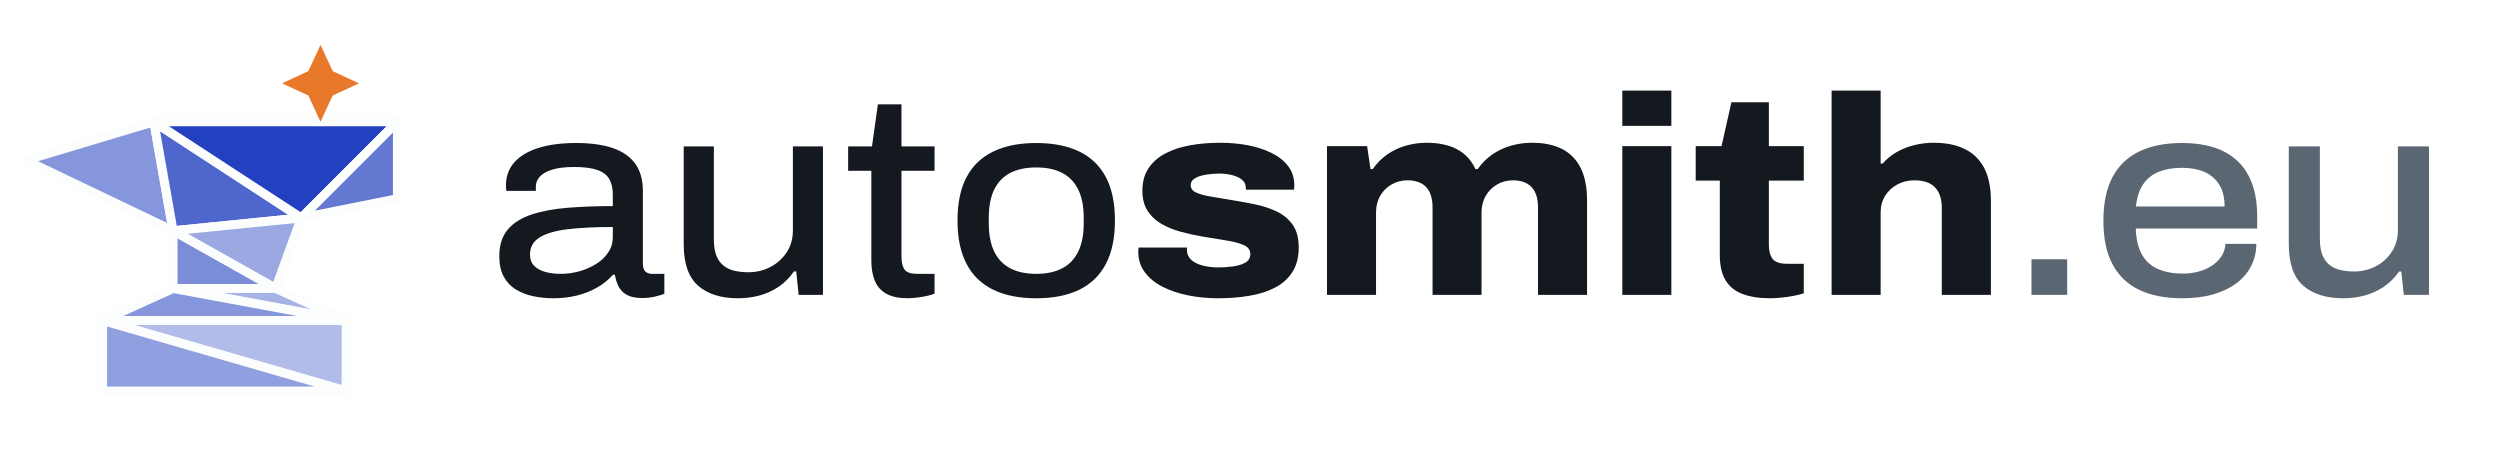
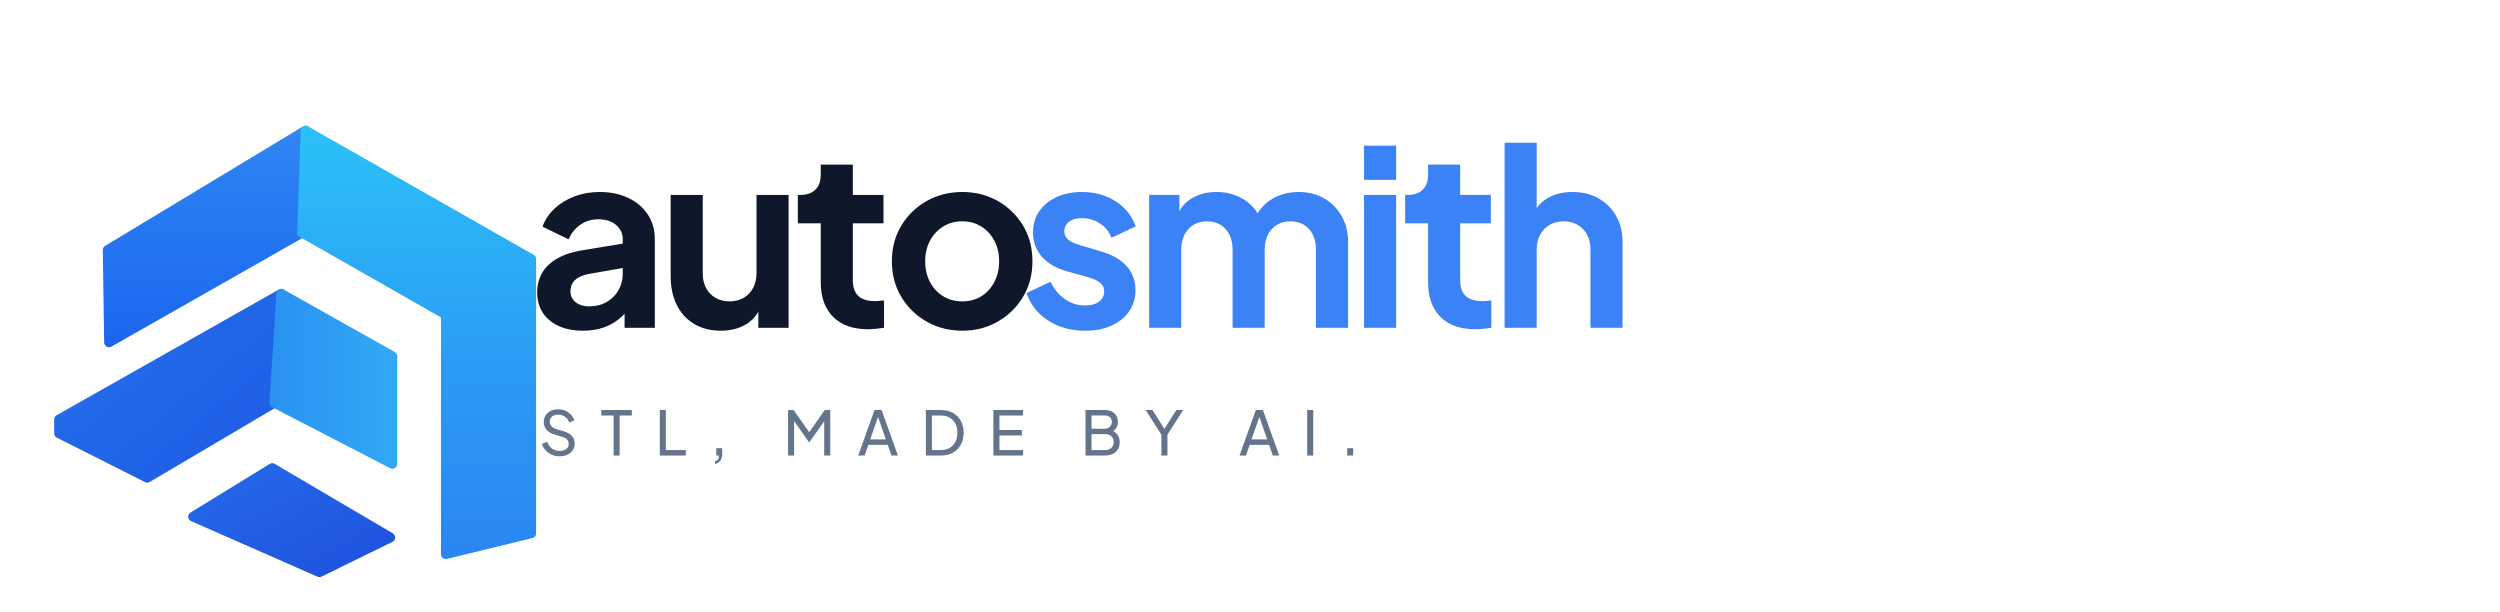
- <svg xmlns="http://www.w3.org/2000/svg" viewBox="0 0 390 72" role="img" aria-label="autosmith.eu">
-   <g transform="translate(2 8) scale(1)" stroke-width="2" stroke-linejoin="round">
-     <g transform="scale(1.0) translate(0 0)">
-       <path d="M2 17 22 11 25 28Z" fill="#2340c0" fill-opacity="0.55" stroke="#fcfdfd" stroke-width="1.4" stroke-linejoin="round" />
-       <path d="M22 11 25 28 45 26Z" fill="#2340c0" fill-opacity="0.8" stroke="#fcfdfd" stroke-width="1.4" stroke-linejoin="round" />
-       <path d="M22 11 60 11 45 26Z" fill="#2340c0" fill-opacity="1" stroke="#fcfdfd" stroke-width="1.4" stroke-linejoin="round" />
-       <path d="M60 11 60 23 45 26Z" fill="#2340c0" fill-opacity="0.7" stroke="#fcfdfd" stroke-width="1.4" stroke-linejoin="round" />
-       <path d="M25 28 45 26 41 37Z" fill="#2340c0" fill-opacity="0.45" stroke="#fcfdfd" stroke-width="1.4" stroke-linejoin="round" />
-       <path d="M25 28 41 37 25 37Z" fill="#2340c0" fill-opacity="0.6" stroke="#fcfdfd" stroke-width="1.4" stroke-linejoin="round" />
-       <path d="M25 37 41 37 52 42Z" fill="#2340c0" fill-opacity="0.4" stroke="#fcfdfd" stroke-width="1.4" stroke-linejoin="round" />
-       <path d="M25 37 52 42 14 42Z" fill="#2340c0" fill-opacity="0.55" stroke="#fcfdfd" stroke-width="1.4" stroke-linejoin="round" />
-       <path d="M14 42 52 42 52 53Z" fill="#2340c0" fill-opacity="0.35" stroke="#fcfdfd" stroke-width="1.4" stroke-linejoin="round" />
-       <path d="M14 42 52 53 14 53Z" fill="#2340c0" fill-opacity="0.5" stroke="#fcfdfd" stroke-width="1.4" stroke-linejoin="round" />
-       <path d="M48 -1 49.9 3.1 54 5 49.9 6.9 48 11 46.1 6.9 42 5 46.1 3.1Z" fill="#e8782a" />
-     </g>
+ <svg xmlns="http://www.w3.org/2000/svg" viewBox="0 0 900 220" role="img" aria-label="autosmith. STL, made by AI.">
+   <defs>
+     <linearGradient id="ma" x1="0" y1="0" x2="0" y2="1">
+       <stop offset="0" stop-color="#2F86F5" />
+       <stop offset="1" stop-color="#1C66EE" />
+     </linearGradient>
+     <linearGradient id="mb" x1="0" y1="0" x2="0" y2="1">
+       <stop offset="0" stop-color="#2BC0F8" />
+       <stop offset=".55" stop-color="#2B9CF4" />
+       <stop offset="1" stop-color="#2A86F2" />
+     </linearGradient>
+     <linearGradient id="mc" x1="0" y1="0" x2="1" y2="1">
+       <stop offset="0" stop-color="#2670EC" />
+       <stop offset="1" stop-color="#1D5BE4" />
+     </linearGradient>
+     <linearGradient id="md" x1="0" y1="0" x2="1" y2="0">
+       <stop offset="0" stop-color="#2A93F2" />
+       <stop offset="1" stop-color="#32A8F5" />
+     </linearGradient>
+     <linearGradient id="me" x1="0" y1="0" x2="1" y2="1">
+       <stop offset="0" stop-color="#2569EA" />
+       <stop offset="1" stop-color="#1F52DD" />
+     </linearGradient>
+   </defs>
+   <g transform="translate(7.5 37) scale(.25)">
+     <path d="M410 40 125 212 127 345 405 187Z" fill="url(#ma)" stroke="url(#ma)" stroke-width="14" stroke-linejoin="round" />
+     <path d="M410 40 735 225 735 620 612 650 612 305 405 187Z" fill="url(#mb)" stroke="url(#mb)" stroke-width="14" stroke-linejoin="round" />
+     <path d="M55 456 375 275 365 432 182 540 55 476Z" fill="url(#mc)" stroke="url(#mc)" stroke-width="14" stroke-linejoin="round" />
+     <path d="M375 275 535 365 535 520 365 432Z" fill="url(#md)" stroke="url(#md)" stroke-width="14" stroke-linejoin="round" />
+     <path d="M248 596 362 526 532 626 430 676Z" fill="url(#me)" stroke="url(#me)" stroke-width="14" stroke-linejoin="round" />
  </g>
-   <g transform="translate(76 46)">
-     <path fill="#14181f" d="M10.3 0.53Q8.74 0.53 7.24 0.22Q5.74 -0.09 4.52 -0.81Q3.31 -1.54 2.6 -2.81Q1.89 -4.09 1.89 -6.03Q1.89 -8.63 3.21 -10.19Q4.54 -11.75 6.94 -12.54Q9.34 -13.33 12.58 -13.59Q15.81 -13.85 19.6 -13.85V-15.65Q19.6 -17.13 19.04 -18.08Q18.48 -19.03 17.17 -19.49Q15.86 -19.95 13.54 -19.95Q11.47 -19.95 10.15 -19.54Q8.83 -19.13 8.21 -18.44Q7.59 -17.75 7.59 -16.89V-16.22H2.99Q2.95 -16.42 2.94 -16.63Q2.93 -16.83 2.93 -17.11Q2.93 -19.19 4.22 -20.66Q5.51 -22.13 7.96 -22.91Q10.4 -23.69 13.86 -23.69Q17.31 -23.69 19.63 -22.89Q21.94 -22.09 23.11 -20.44Q24.29 -18.8 24.29 -16.21V-4.89Q24.29 -4.03 24.66 -3.66Q25.04 -3.28 25.75 -3.28H27.64V-0.17Q27.09 0.05 26.17 0.27Q25.26 0.49 24.17 0.49Q22.7 0.49 21.83 0.02Q20.96 -0.44 20.52 -1.27Q20.09 -2.1 19.93 -3.14H19.62Q18.63 -2 17.19 -1.17Q15.75 -0.34 14.01 0.1Q12.26 0.53 10.3 0.53ZM11.45 -3.28Q12.94 -3.28 14.39 -3.68Q15.84 -4.09 17.01 -4.83Q18.19 -5.57 18.89 -6.63Q19.6 -7.69 19.6 -8.99V-10.59Q15.45 -10.59 12.56 -10.24Q9.67 -9.89 8.18 -8.96Q6.68 -8.03 6.68 -6.28Q6.68 -5.2 7.32 -4.54Q7.97 -3.88 9.06 -3.58Q10.15 -3.28 11.45 -3.28Z M39.15 0.53Q35.15 0.53 32.91 -1.43Q30.66 -3.39 30.66 -7.9V-23.16H35.36V-8.69Q35.36 -7.14 35.75 -6.14Q36.14 -5.14 36.86 -4.57Q37.58 -3.99 38.58 -3.76Q39.58 -3.53 40.78 -3.53Q42.59 -3.53 44.16 -4.34Q45.73 -5.15 46.71 -6.62Q47.69 -8.09 47.69 -10.06V-23.16H52.38V0H48.59L48.21 -3.66H47.86Q46.81 -2.15 45.42 -1.23Q44.03 -0.31 42.43 0.11Q40.84 0.53 39.15 0.53Z M65.58 0.52Q63.52 0.52 62.28 -0.17Q61.03 -0.86 60.48 -2.18Q59.93 -3.5 59.93 -5.38V-19.35H56.31V-23.16H60.03L60.95 -29.72H64.63V-23.16H69.79V-19.35H64.63V-5.97Q64.63 -4.63 65.11 -3.95Q65.59 -3.28 67.09 -3.28H69.79V-0.18Q69.27 0.03 68.53 0.18Q67.78 0.34 67 0.43Q66.22 0.52 65.58 0.52Z M85.65 0.53Q81.69 0.53 78.95 -0.8Q76.2 -2.14 74.78 -4.83Q73.37 -7.53 73.37 -11.59Q73.37 -15.69 74.78 -18.36Q76.2 -21.04 78.95 -22.36Q81.69 -23.69 85.65 -23.69Q89.64 -23.69 92.37 -22.36Q95.1 -21.04 96.52 -18.36Q97.93 -15.69 97.93 -11.59Q97.93 -7.53 96.52 -4.83Q95.1 -2.14 92.37 -0.8Q89.64 0.53 85.65 0.53ZM85.65 -3.28Q88.03 -3.28 89.68 -4.13Q91.33 -4.98 92.19 -6.73Q93.06 -8.49 93.06 -11.16V-12.01Q93.06 -14.72 92.19 -16.45Q91.33 -18.19 89.68 -19.04Q88.03 -19.88 85.65 -19.88Q83.28 -19.88 81.63 -19.04Q79.97 -18.19 79.11 -16.45Q78.25 -14.72 78.25 -12.01V-11.16Q78.25 -8.49 79.11 -6.73Q79.97 -4.98 81.63 -4.13Q83.28 -3.28 85.65 -3.28Z" />
-     <path fill="#14181f" d="M114.03 0.53Q111.59 0.53 109.36 0.08Q107.12 -0.37 105.37 -1.26Q103.62 -2.15 102.6 -3.52Q101.57 -4.88 101.57 -6.74Q101.57 -6.91 101.58 -7.07Q101.59 -7.24 101.63 -7.39H109.19Q109.17 -7.28 109.16 -7.16Q109.16 -7.05 109.16 -6.96Q109.19 -6.02 109.88 -5.42Q110.56 -4.83 111.68 -4.56Q112.79 -4.28 114.09 -4.28Q115.14 -4.28 116.29 -4.43Q117.45 -4.58 118.25 -5.02Q119.05 -5.47 119.05 -6.37Q119.05 -7.32 118.02 -7.77Q117 -8.22 115.29 -8.49Q113.59 -8.76 111.52 -9.11Q109.77 -9.41 108.11 -9.87Q106.46 -10.33 105.13 -11.11Q103.8 -11.89 103.01 -13.13Q102.21 -14.38 102.21 -16.25Q102.21 -18.31 103.16 -19.74Q104.1 -21.17 105.77 -22.05Q107.43 -22.93 109.63 -23.33Q111.84 -23.73 114.36 -23.73Q116.61 -23.73 118.68 -23.34Q120.74 -22.94 122.38 -22.13Q124.01 -21.32 124.96 -20.07Q125.91 -18.81 125.91 -17.11Q125.91 -16.93 125.9 -16.72Q125.89 -16.5 125.86 -16.41H118.35V-16.71Q118.35 -17.45 117.78 -17.94Q117.2 -18.42 116.26 -18.67Q115.33 -18.92 114.21 -18.92Q113.67 -18.92 112.9 -18.85Q112.14 -18.79 111.42 -18.6Q110.7 -18.41 110.23 -18.06Q109.75 -17.71 109.75 -17.11Q109.75 -16.36 110.57 -15.98Q111.4 -15.59 112.75 -15.36Q114.11 -15.13 115.72 -14.86Q117.59 -14.56 119.51 -14.18Q121.43 -13.81 123.04 -13.07Q124.64 -12.34 125.62 -10.99Q126.6 -9.64 126.6 -7.39Q126.6 -5.14 125.64 -3.61Q124.68 -2.07 122.97 -1.17Q121.26 -0.26 118.97 0.13Q116.68 0.53 114.03 0.53Z M131.01 0V-23.2H137.27L137.8 -19.63H138.15Q139.13 -21.03 140.46 -21.94Q141.79 -22.85 143.36 -23.29Q144.93 -23.73 146.55 -23.73Q149.37 -23.73 151.29 -22.72Q153.21 -21.7 154.16 -19.63H154.52Q155.52 -21.03 156.85 -21.94Q158.19 -22.85 159.77 -23.29Q161.35 -23.73 162.98 -23.73Q165.79 -23.73 167.7 -22.75Q169.61 -21.76 170.6 -19.77Q171.58 -17.77 171.58 -14.75V0H163.93V-13.65Q163.93 -14.71 163.67 -15.51Q163.41 -16.31 162.91 -16.83Q162.42 -17.35 161.68 -17.61Q160.95 -17.87 160.04 -17.87Q158.66 -17.87 157.54 -17.22Q156.42 -16.57 155.77 -15.45Q155.12 -14.33 155.12 -12.86V0H147.48V-13.65Q147.48 -14.71 147.22 -15.51Q146.96 -16.31 146.46 -16.83Q145.97 -17.35 145.24 -17.61Q144.5 -17.87 143.58 -17.87Q142.2 -17.87 141.08 -17.22Q139.96 -16.57 139.31 -15.45Q138.66 -14.33 138.66 -12.86V0Z M177.08 -26.36V-31.87H184.73V-26.36ZM177.08 0V-23.2H184.73V0Z M200.14 0.53Q197.57 0.53 195.81 -0.15Q194.06 -0.82 193.17 -2.3Q192.29 -3.79 192.29 -6.19V-17.83H188.53V-23.2H192.56L194.1 -30.05H199.94V-23.2H205.39V-17.83H199.94V-7.82Q199.94 -6.37 200.53 -5.61Q201.12 -4.85 202.82 -4.85H205.39V-0.24Q204.79 -0.04 203.83 0.15Q202.87 0.33 201.88 0.43Q200.89 0.53 200.14 0.53Z M209.73 0V-31.87H217.38V-20.49H217.7Q218.67 -21.6 219.94 -22.31Q221.21 -23.02 222.67 -23.37Q224.13 -23.73 225.64 -23.73Q228.56 -23.73 230.55 -22.73Q232.53 -21.74 233.56 -19.74Q234.58 -17.73 234.58 -14.69V0H226.92V-13.62Q226.92 -14.69 226.63 -15.49Q226.35 -16.29 225.81 -16.82Q225.28 -17.35 224.49 -17.61Q223.69 -17.87 222.66 -17.87Q221.17 -17.87 219.98 -17.22Q218.78 -16.57 218.08 -15.45Q217.38 -14.33 217.38 -12.86V0Z" />
-     <path fill="#5b6673" d="M240.91 0V-5.55H246.48V0Z M264.43 0.53Q260.49 0.53 257.75 -0.77Q255 -2.07 253.56 -4.76Q252.13 -7.45 252.13 -11.57Q252.13 -15.68 253.54 -18.36Q254.96 -21.04 257.71 -22.37Q260.45 -23.69 264.4 -23.69Q268.29 -23.69 270.9 -22.38Q273.51 -21.06 274.81 -18.53Q276.12 -16 276.12 -12.28V-10.35H257.18Q257.26 -7.88 258.13 -6.31Q259.01 -4.75 260.64 -4.04Q262.26 -3.32 264.56 -3.32Q265.87 -3.32 267.04 -3.65Q268.2 -3.98 269.1 -4.58Q270.01 -5.18 270.56 -6.04Q271.11 -6.9 271.17 -7.96H275.99Q275.98 -6.12 275.21 -4.56Q274.44 -3.01 272.96 -1.87Q271.48 -0.74 269.33 -0.1Q267.18 0.53 264.43 0.53ZM257.21 -13.79H271.04Q271.04 -15.45 270.52 -16.6Q270 -17.74 269.09 -18.46Q268.18 -19.18 266.97 -19.5Q265.77 -19.82 264.37 -19.82Q262.27 -19.82 260.72 -19.18Q259.17 -18.53 258.29 -17.19Q257.41 -15.85 257.21 -13.79Z M289.56 0.53Q285.55 0.53 283.3 -1.44Q281.05 -3.41 281.05 -7.94V-23.16H285.9V-8.76Q285.9 -7.24 286.28 -6.25Q286.67 -5.27 287.38 -4.69Q288.09 -4.12 289.08 -3.89Q290.07 -3.65 291.26 -3.65Q293.05 -3.65 294.6 -4.45Q296.15 -5.25 297.11 -6.71Q298.07 -8.16 298.07 -10.09V-23.16H302.92V0H298.99L298.6 -3.64H298.26Q297.21 -2.15 295.83 -1.23Q294.44 -0.32 292.85 0.11Q291.25 0.53 289.56 0.53Z" />
-   </g>
+   <path fill="#0F172A" d="M209.888 119.056Q204.872 119.056 201.154 117.373Q197.436 115.69 195.412 112.599Q193.388 109.508 193.388 105.306Q193.388 101.346 195.17 98.244Q196.952 95.142 200.659 93.03Q204.366 90.918 209.954 90.038L225.596 87.486V96.242L212.132 98.596Q208.744 99.212 207.061 100.763Q205.378 102.314 205.378 104.91Q205.378 107.352 207.259 108.826Q209.14 110.3 211.978 110.3Q215.63 110.3 218.38 108.727Q221.13 107.154 222.659 104.459Q224.188 101.764 224.188 98.508V86.144Q224.188 83.042 221.801 80.996Q219.414 78.95 215.41 78.95Q211.692 78.95 208.865 80.941Q206.038 82.932 204.718 86.166L195.302 81.59Q196.688 77.806 199.713 75.012Q202.738 72.218 206.896 70.667Q211.054 69.116 215.872 69.116Q221.724 69.116 226.223 71.272Q230.722 73.428 233.23 77.256Q235.738 81.084 235.738 86.144V118.0H224.848V109.838L227.334 109.684Q225.442 112.72 222.879 114.81Q220.316 116.9 217.071 117.978Q213.826 119.056 209.888 119.056ZM259.52 119.056Q253.932 119.056 249.851 116.592Q245.77 114.128 243.603 109.717Q241.436 105.306 241.436 99.454V70.172H252.986V98.464Q252.986 101.456 254.196 103.722Q255.406 105.988 257.617 107.242Q259.828 108.496 262.644 108.496Q265.526 108.496 267.715 107.231Q269.904 105.966 271.125 103.656Q272.346 101.346 272.346 98.244V70.172H283.896V118.0H273.006V108.584L273.908 110.256Q272.236 114.634 268.419 116.845Q264.602 119.056 259.52 119.056ZM312.496 118.528Q304.378 118.528 299.923 114.073Q295.468 109.618 295.468 101.566V80.402H287.218V70.172H288.098Q291.618 70.172 293.543 68.291Q295.468 66.41 295.468 62.89V59.26H307.018V70.172H318.062V80.402H307.018V100.906Q307.018 103.348 307.854 105.02Q308.69 106.692 310.505 107.55Q312.32 108.408 315.092 108.408Q315.73 108.408 316.566 108.32Q317.402 108.232 318.238 108.144V118.0Q316.984 118.198 315.4 118.363Q313.816 118.528 312.496 118.528ZM346.42 119.056Q339.402 119.056 333.649 115.811Q327.896 112.566 324.486 106.912Q321.076 101.258 321.076 94.064Q321.076 86.826 324.475 81.216Q327.874 75.606 333.616 72.361Q339.358 69.116 346.42 69.116Q353.482 69.116 359.191 72.35Q364.9 75.584 368.288 81.194Q371.676 86.804 371.676 94.064Q371.676 101.28 368.255 106.934Q364.834 112.588 359.125 115.822Q353.416 119.056 346.42 119.056ZM346.42 108.496Q350.314 108.496 353.284 106.648Q356.254 104.8 357.97 101.522Q359.686 98.244 359.686 94.064Q359.686 89.884 357.97 86.661Q356.254 83.438 353.284 81.557Q350.314 79.676 346.42 79.676Q342.526 79.676 339.523 81.557Q336.52 83.438 334.793 86.661Q333.066 89.884 333.066 94.064Q333.066 98.244 334.793 101.522Q336.52 104.8 339.523 106.648Q342.526 108.496 346.42 108.496Z" />
+   <path fill="#3B82F6" d="M390.644 119.056Q383.01 119.056 377.345 115.393Q371.68 111.73 369.524 105.504L378.17 101.412Q380.062 105.394 383.351 107.682Q386.64 109.97 390.644 109.97Q393.812 109.97 395.66 108.595Q397.508 107.22 397.508 104.866Q397.508 103.458 396.76 102.534Q396.012 101.61 394.758 100.95Q393.504 100.29 391.964 99.872L384.132 97.672Q378.082 95.956 374.98 92.315Q371.878 88.674 371.878 83.746Q371.878 79.346 374.122 76.068Q376.366 72.79 380.37 70.953Q384.374 69.116 389.5 69.116Q396.276 69.116 401.49 72.372Q406.704 75.628 408.86 81.502L400.126 85.594Q398.894 82.36 395.99 80.446Q393.086 78.532 389.434 78.532Q386.53 78.532 384.847 79.83Q383.164 81.128 383.164 83.284Q383.164 84.604 383.868 85.55Q384.572 86.496 385.87 87.134Q387.168 87.772 388.796 88.256L396.496 90.544Q402.414 92.282 405.593 95.835Q408.772 99.388 408.772 104.47Q408.772 108.804 406.484 112.082Q404.196 115.36 400.148 117.208Q396.1 119.056 390.644 119.056ZM413.7 118.0V70.172H424.59V81.194L423.336 79.412Q424.612 74.22 428.605 71.668Q432.598 69.116 437.966 69.116Q443.818 69.116 448.317 72.163Q452.816 75.21 454.136 80.27L450.836 80.556Q453.058 74.77 457.447 71.943Q461.836 69.116 467.578 69.116Q472.66 69.116 476.664 71.404Q480.668 73.692 482.989 77.762Q485.31 81.832 485.31 87.178V118.0H473.76V89.928Q473.76 86.738 472.616 84.472Q471.472 82.206 469.426 80.941Q467.38 79.676 464.542 79.676Q461.792 79.676 459.691 80.941Q457.59 82.206 456.435 84.483Q455.28 86.76 455.28 89.928V118.0H443.73V89.928Q443.73 86.738 442.586 84.472Q441.442 82.206 439.396 80.941Q437.35 79.676 434.512 79.676Q431.74 79.676 429.65 80.941Q427.56 82.206 426.405 84.483Q425.25 86.76 425.25 89.928V118.0ZM491.052 118.0V70.172H502.602V118.0ZM491.052 64.76V52.44H502.602V64.76ZM531.136 118.528Q523.018 118.528 518.563 114.073Q514.108 109.618 514.108 101.566V80.402H505.858V70.172H506.738Q510.258 70.172 512.183 68.291Q514.108 66.41 514.108 62.89V59.26H525.658V70.172H536.702V80.402H525.658V100.906Q525.658 103.348 526.494 105.02Q527.33 106.692 529.145 107.55Q530.96 108.408 533.732 108.408Q534.37 108.408 535.206 108.32Q536.042 108.232 536.878 108.144V118.0Q535.624 118.198 534.04 118.363Q532.456 118.528 531.136 118.528ZM541.652 118.0V51.384H553.202V79.588L551.64 77.916Q553.334 73.538 557.14 71.327Q560.946 69.116 566.028 69.116Q571.374 69.116 575.444 71.404Q579.514 73.692 581.813 77.762Q584.112 81.832 584.112 87.178V118.0H572.562V89.928Q572.562 86.738 571.341 84.472Q570.12 82.206 567.942 80.941Q565.764 79.676 562.904 79.676Q560.11 79.676 557.888 80.941Q555.666 82.206 554.434 84.483Q553.202 86.76 553.202 89.928V118.0Z" />
+   <path fill="#64748B" d="M201.447 164.264Q199.891 164.264 198.595 163.678Q197.3 163.093 196.395 162.083Q195.49 161.074 195.089 159.815L196.976 159.055Q197.559 160.645 198.738 161.489Q199.918 162.333 201.502 162.333Q202.47 162.333 203.199 162.023Q203.928 161.712 204.329 161.154Q204.731 160.595 204.731 159.853Q204.731 158.803 204.148 158.206Q203.565 157.609 202.453 157.285L199.44 156.361Q197.647 155.822 196.698 154.636Q195.749 153.451 195.749 151.9Q195.749 150.564 196.406 149.538Q197.064 148.512 198.219 147.929Q199.374 147.346 200.847 147.346Q202.322 147.346 203.518 147.877Q204.714 148.407 205.553 149.298Q206.392 150.19 206.771 151.322L204.923 152.098Q204.411 150.723 203.347 150Q202.283 149.276 200.864 149.276Q199.984 149.276 199.316 149.579Q198.648 149.881 198.279 150.445Q197.911 151.009 197.911 151.768Q197.911 152.67 198.483 153.38Q199.054 154.089 200.232 154.447L202.965 155.277Q204.912 155.865 205.899 156.96Q206.887 158.054 206.887 159.688Q206.887 161.036 206.196 162.064Q205.506 163.093 204.279 163.678Q203.053 164.264 201.447 164.264ZM220.9 164.0V149.59H216.462V147.61H227.462V149.59H223.073V164.0ZM237.527 164.0V147.61H239.7V162.02H246.877V164.0ZM257.415 167.053V166.062Q258.102 165.887 258.457 165.383Q258.812 164.88 258.85 164.0H257.855V161.36H260.0V163.225Q260.0 164.82 259.351 165.79Q258.702 166.761 257.415 167.053ZM283.705 164.0V147.61H285.685L291.839 156.344H290.811L296.905 147.61H298.885V164.0H296.712V150.333L297.482 150.575L291.383 159.16H291.207L285.179 150.575L285.877 150.333V164.0ZM308.95 164.0 314.824 147.61H317.376L323.25 164.0H320.934L319.603 160.161H312.607L311.26 164.0ZM313.273 158.181H318.905L315.786 149.183H316.413ZM333.315 164.0V147.61H338.694Q341.189 147.61 343.033 148.625Q344.876 149.639 345.888 151.479Q346.9 153.319 346.9 155.797Q346.9 158.252 345.888 160.103Q344.876 161.954 343.033 162.977Q341.189 164.0 338.694 164.0ZM335.487 162.02H338.716Q340.534 162.02 341.866 161.256Q343.198 160.491 343.93 159.092Q344.661 157.692 344.661 155.792Q344.661 153.891 343.922 152.503Q343.182 151.114 341.851 150.352Q340.52 149.59 338.716 149.59H335.487ZM357.625 164.0V147.61H368.3V149.59H359.797V154.793H367.86V156.773H359.797V162.02H368.3V164.0ZM390.779 164.0V147.61H397.676Q399.139 147.61 400.209 148.141Q401.278 148.672 401.859 149.631Q402.439 150.591 402.439 151.894Q402.439 153.121 401.82 154.1Q401.201 155.079 399.986 155.624L399.969 154.81Q401.02 155.2 401.716 155.855Q402.411 156.509 402.758 157.351Q403.104 158.192 403.104 159.143Q403.104 161.399 401.655 162.699Q400.206 164.0 397.692 164.0ZM392.951 162.02H397.791Q399.221 162.02 400.077 161.253Q400.932 160.486 400.932 159.16Q400.932 157.845 400.077 157.062Q399.221 156.278 397.791 156.278H392.951ZM392.951 154.347H397.637Q398.825 154.347 399.546 153.657Q400.266 152.967 400.266 151.873Q400.266 150.762 399.546 150.162Q398.825 149.562 397.637 149.562H392.951ZM418.108 164.0V156.504L412.438 147.61H414.88L419.632 155.073H418.757L423.487 147.61H425.929L420.281 156.498V164.0ZM446.23 164.0 452.104 147.61H454.656L460.53 164.0H458.214L456.883 160.161H449.887L448.54 164.0ZM450.553 158.181H456.185L453.066 149.183H453.693ZM470.595 164.0V147.61H472.767V164.0ZM485.005 164.0V161.36H487.15V164.0Z" />
</svg>
